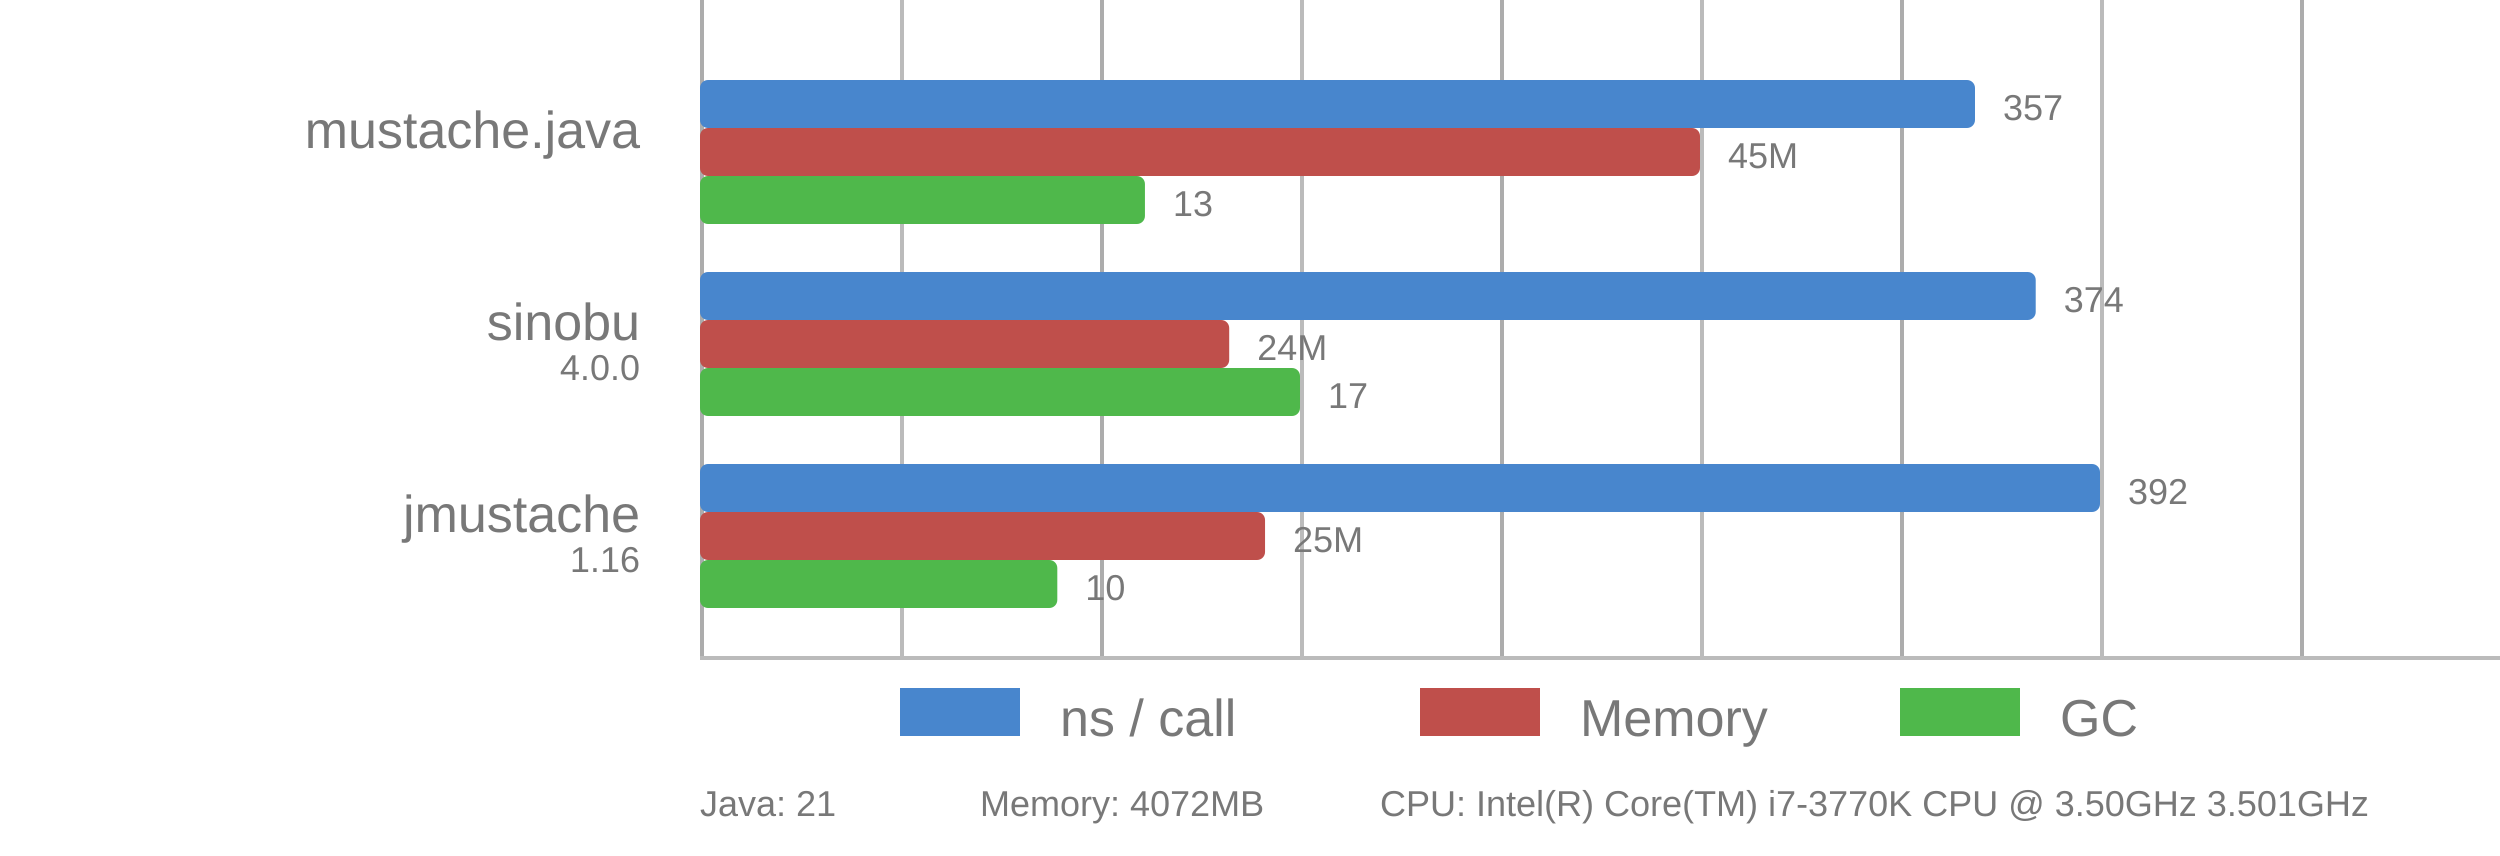
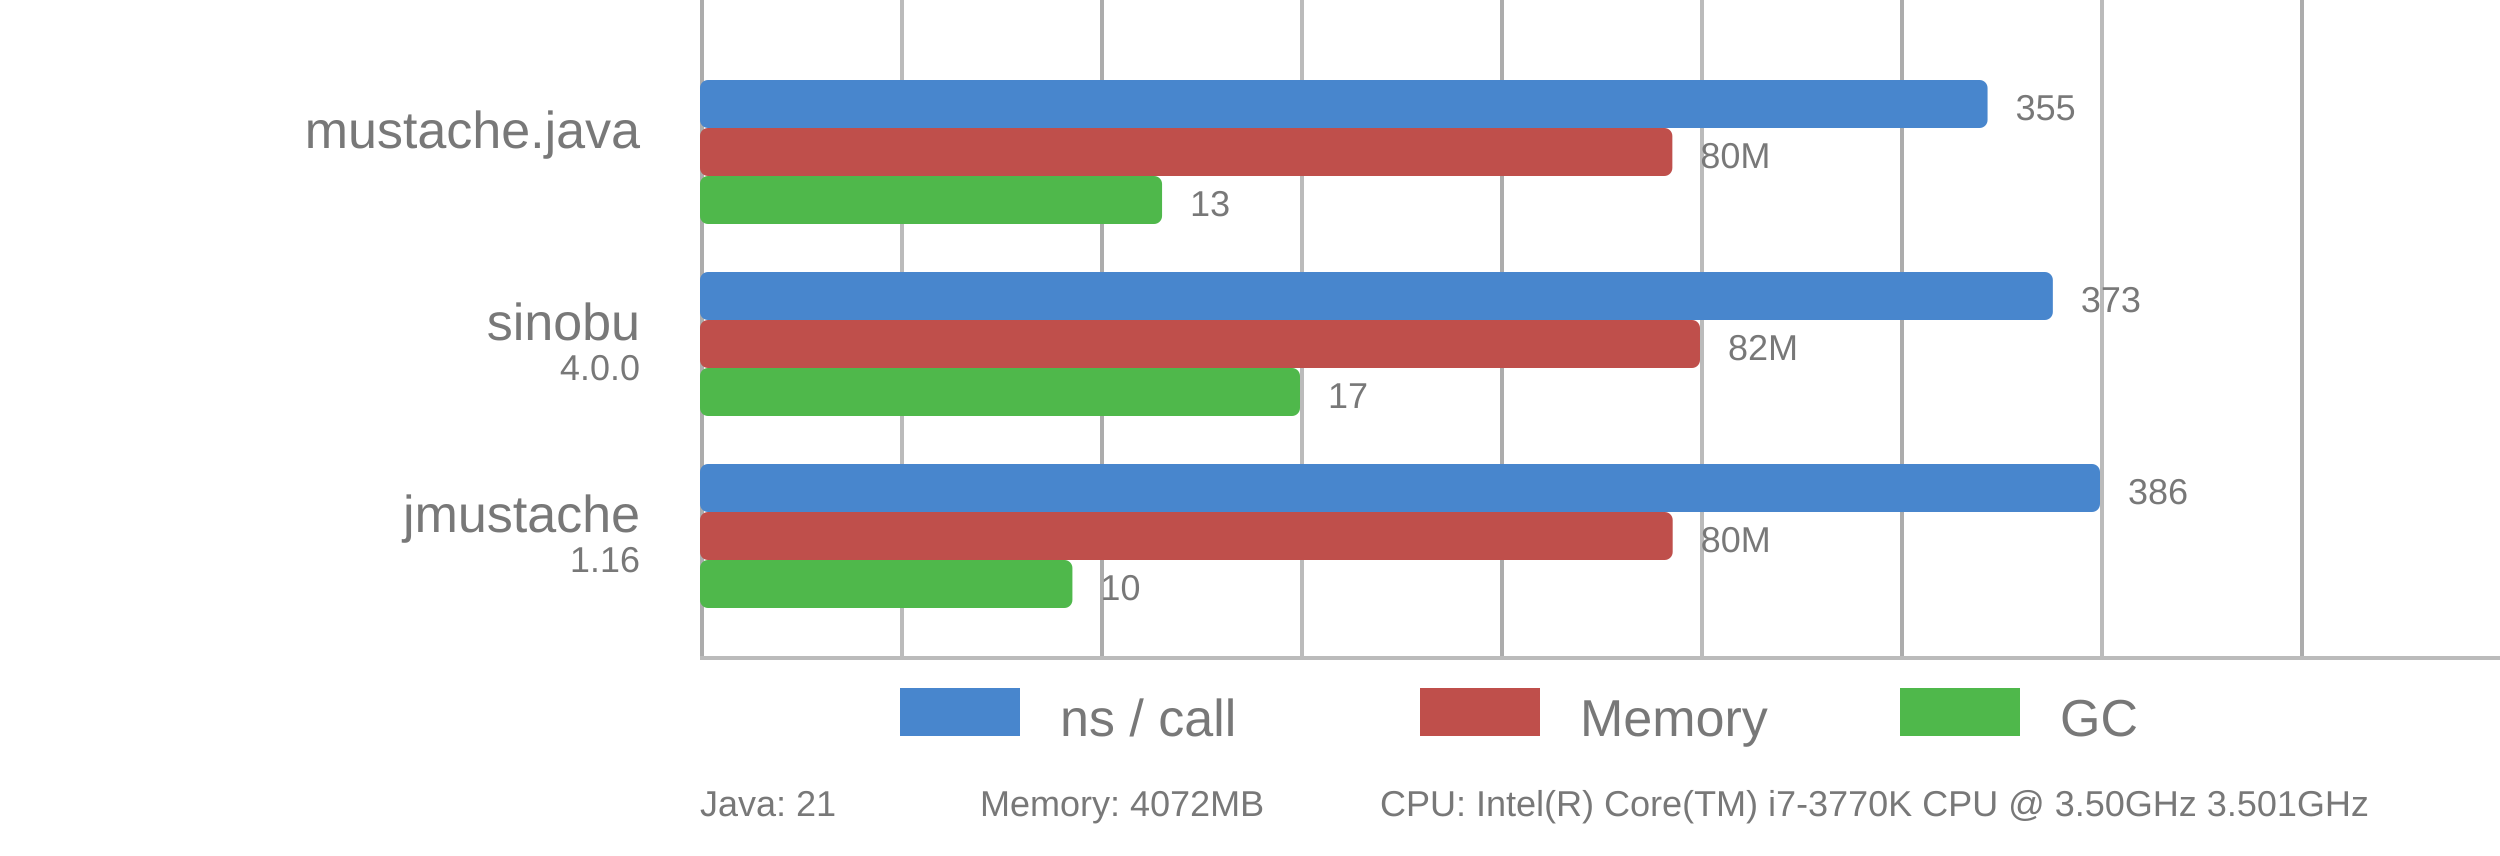
<svg xmlns="http://www.w3.org/2000/svg" viewBox="0 0 625 214">
  <style>
      text {
          font-family: Arial;
          font-size: 13px;
          fill: #787878;
      }

      .desc {
          font-size: 9px;
      }

      .vline {
          fill: #acacac;
          stroke: none;
          stroke-width: 0;
      }

      .subline {
          fill: #bbb;
          stroke: none;
          stroke-width: 0;
      }

      .call {
          fill: #4886CD;
          stroke-linejoin: round;
          height: 12px;
      }

      .gc {
          fill: #4FB84B;
          stroke-linejoin: round;
          height: 12px;
      }

      .memory {
          fill: #BF4F4B;
          stroke-linejoin: round;
          height: 12px;
      }
  </style>
  <g>
    <rect x="175" y="0" width="1" height="164" class="vline" />
    <rect x="275" y="0" width="1" height="164" class="vline" />
    <rect x="375" y="0" width="1" height="164" class="vline" />
    <rect x="475" y="0" width="1" height="164" class="vline" />
    <rect x="575" y="0" width="1" height="164" class="vline" />
    <rect x="225" y="0" width="1" height="164" class="subline" />
    <rect x="325" y="0" width="1" height="164" class="subline" />
    <rect x="425" y="0" width="1" height="164" class="subline" />
    <rect x="525" y="0" width="1" height="164" class="subline" />
    <rect x="175" y="164" width="450" height="1" class="subline" />
    <rect x="225" y="172" width="30" class="call" />
    <text x="265" y="184">ns / call</text>
    <rect x="355" y="172" width="30" class="memory" />
    <text x="395" y="184">Memory</text>
    <rect x="475" y="172" width="30" class="gc" />
    <text x="515" y="184">GC</text>
  </g>
-   <rect x="175" y="20" width="318.75" rx="2" ry="2" class="call" />
-   <rect x="175" y="32" width="250" rx="2" ry="2" class="memory" />
-   <rect x="175" y="44" width="111.236" rx="2" ry="2" class="gc" />
+   <rect x="175" y="20" width="321.891" rx="2" ry="2" class="call" />
+   <rect x="175" y="32" width="243.089" rx="2" ry="2" class="memory" />
+   <rect x="175" y="44" width="115.517" rx="2" ry="2" class="gc" />
  <text x="160" y="37" text-anchor="end">mustache.java</text>
  <text x="160" y="47" text-anchor="end" class="desc" />
-   <text x="500.75" y="30" class="desc">357</text>
-   <text x="432" y="42" class="desc">45M</text>
-   <text x="293.236" y="54" class="desc">13</text>
-   <rect x="175" y="68" width="333.929" rx="2" ry="2" class="call" />
-   <rect x="175" y="80" width="132.302" rx="2" ry="2" class="memory" />
+   <text x="503.891" y="30" class="desc">355</text>
+   <text x="425.089" y="42" class="desc">80M</text>
+   <text x="297.517" y="54" class="desc">13</text>
+   <rect x="175" y="68" width="338.212" rx="2" ry="2" class="call" />
+   <rect x="175" y="80" width="250" rx="2" ry="2" class="memory" />
  <rect x="175" y="92" width="150" rx="2" ry="2" class="gc" />
  <text x="160" y="85" text-anchor="end">sinobu</text>
  <text x="160" y="95" text-anchor="end" class="desc">4.0.0</text>
-   <text x="515.929" y="78" class="desc">374</text>
-   <text x="314.302" y="90" class="desc">24M</text>
+   <text x="520.212" y="78" class="desc">373</text>
+   <text x="432" y="90" class="desc">82M</text>
  <text x="332" y="102" class="desc">17</text>
  <rect x="175" y="116" width="350" rx="2" ry="2" class="call" />
-   <rect x="175" y="128" width="141.261" rx="2" ry="2" class="memory" />
-   <rect x="175" y="140" width="89.326" rx="2" ry="2" class="gc" />
+   <rect x="175" y="128" width="243.171" rx="2" ry="2" class="memory" />
+   <rect x="175" y="140" width="93.103" rx="2" ry="2" class="gc" />
  <text x="160" y="133" text-anchor="end">jmustache</text>
  <text x="160" y="143" text-anchor="end" class="desc">1.16</text>
-   <text x="532" y="126" class="desc">392</text>
-   <text x="323.261" y="138" class="desc">25M</text>
-   <text x="271.326" y="150" class="desc">10</text>
+   <text x="532" y="126" class="desc">386</text>
+   <text x="425.171" y="138" class="desc">80M</text>
+   <text x="275.103" y="150" class="desc">10</text>
  <text x="175" y="204" class="desc">Java: 21</text>
  <text x="245" y="204" class="desc">Memory: 4072MB</text>
  <text x="345" y="204" class="desc">CPU: Intel(R) Core(TM) i7-3770K CPU @ 3.50GHz 3.501GHz</text>
</svg>
